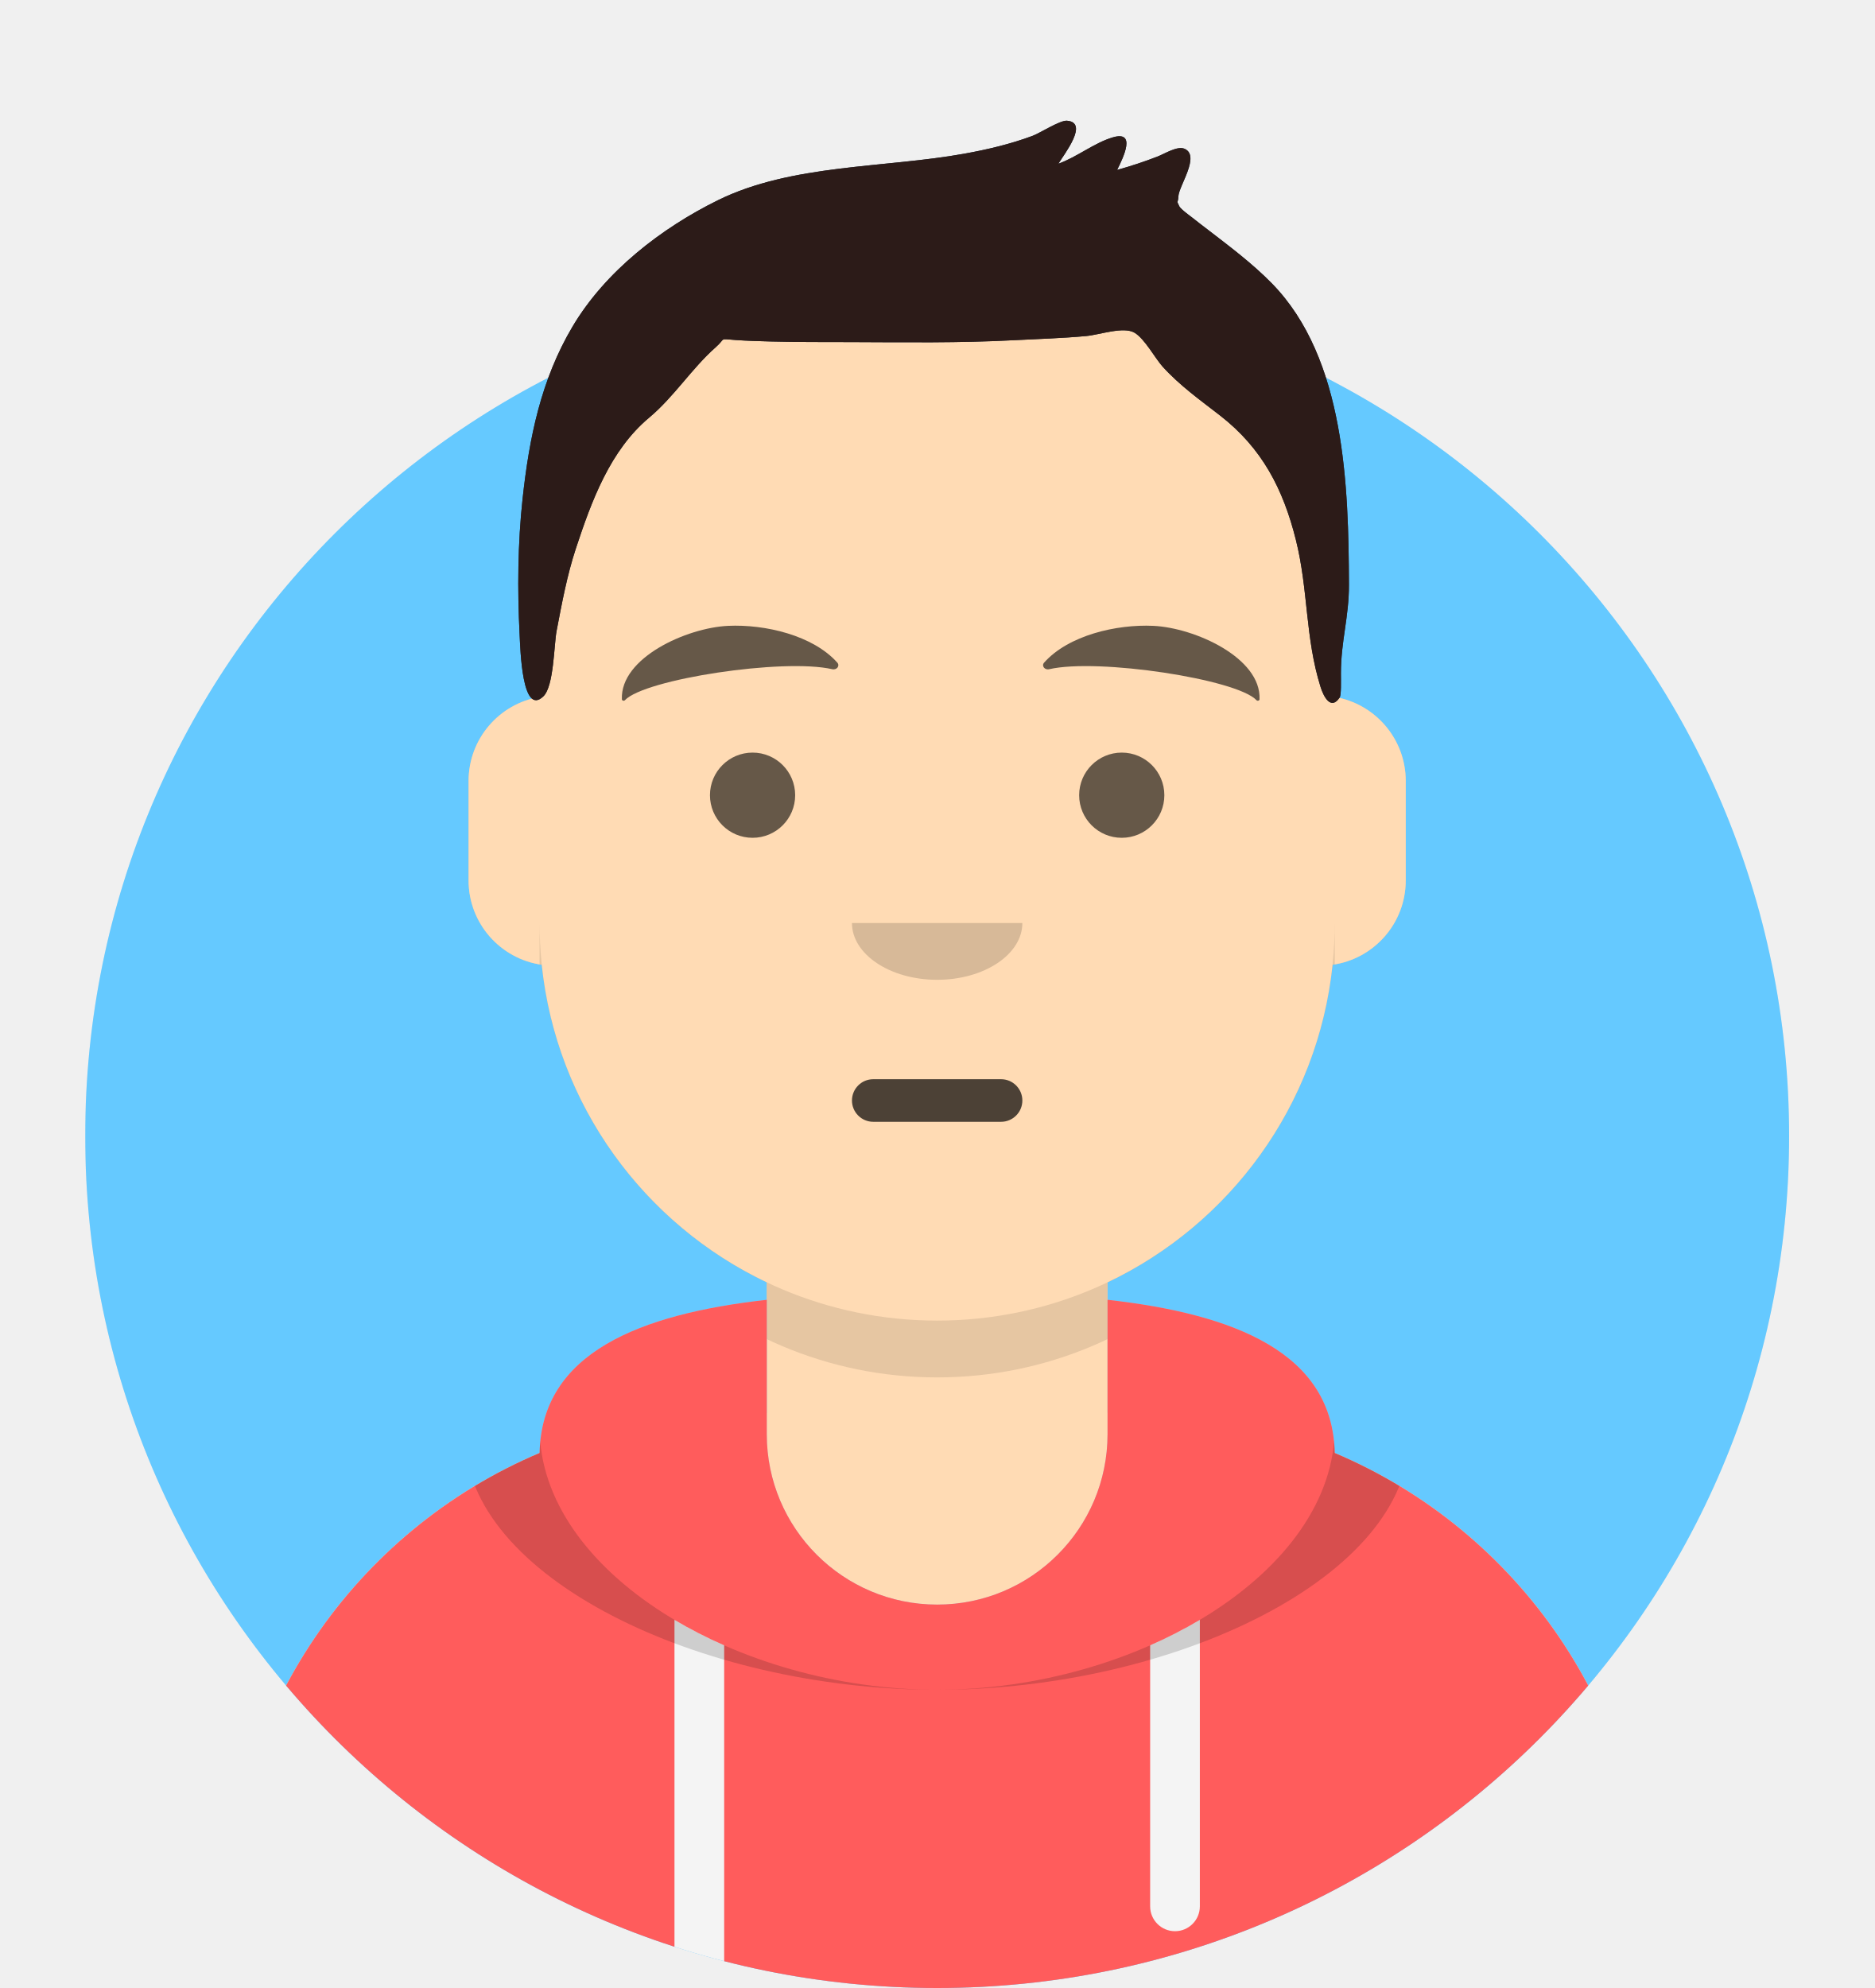
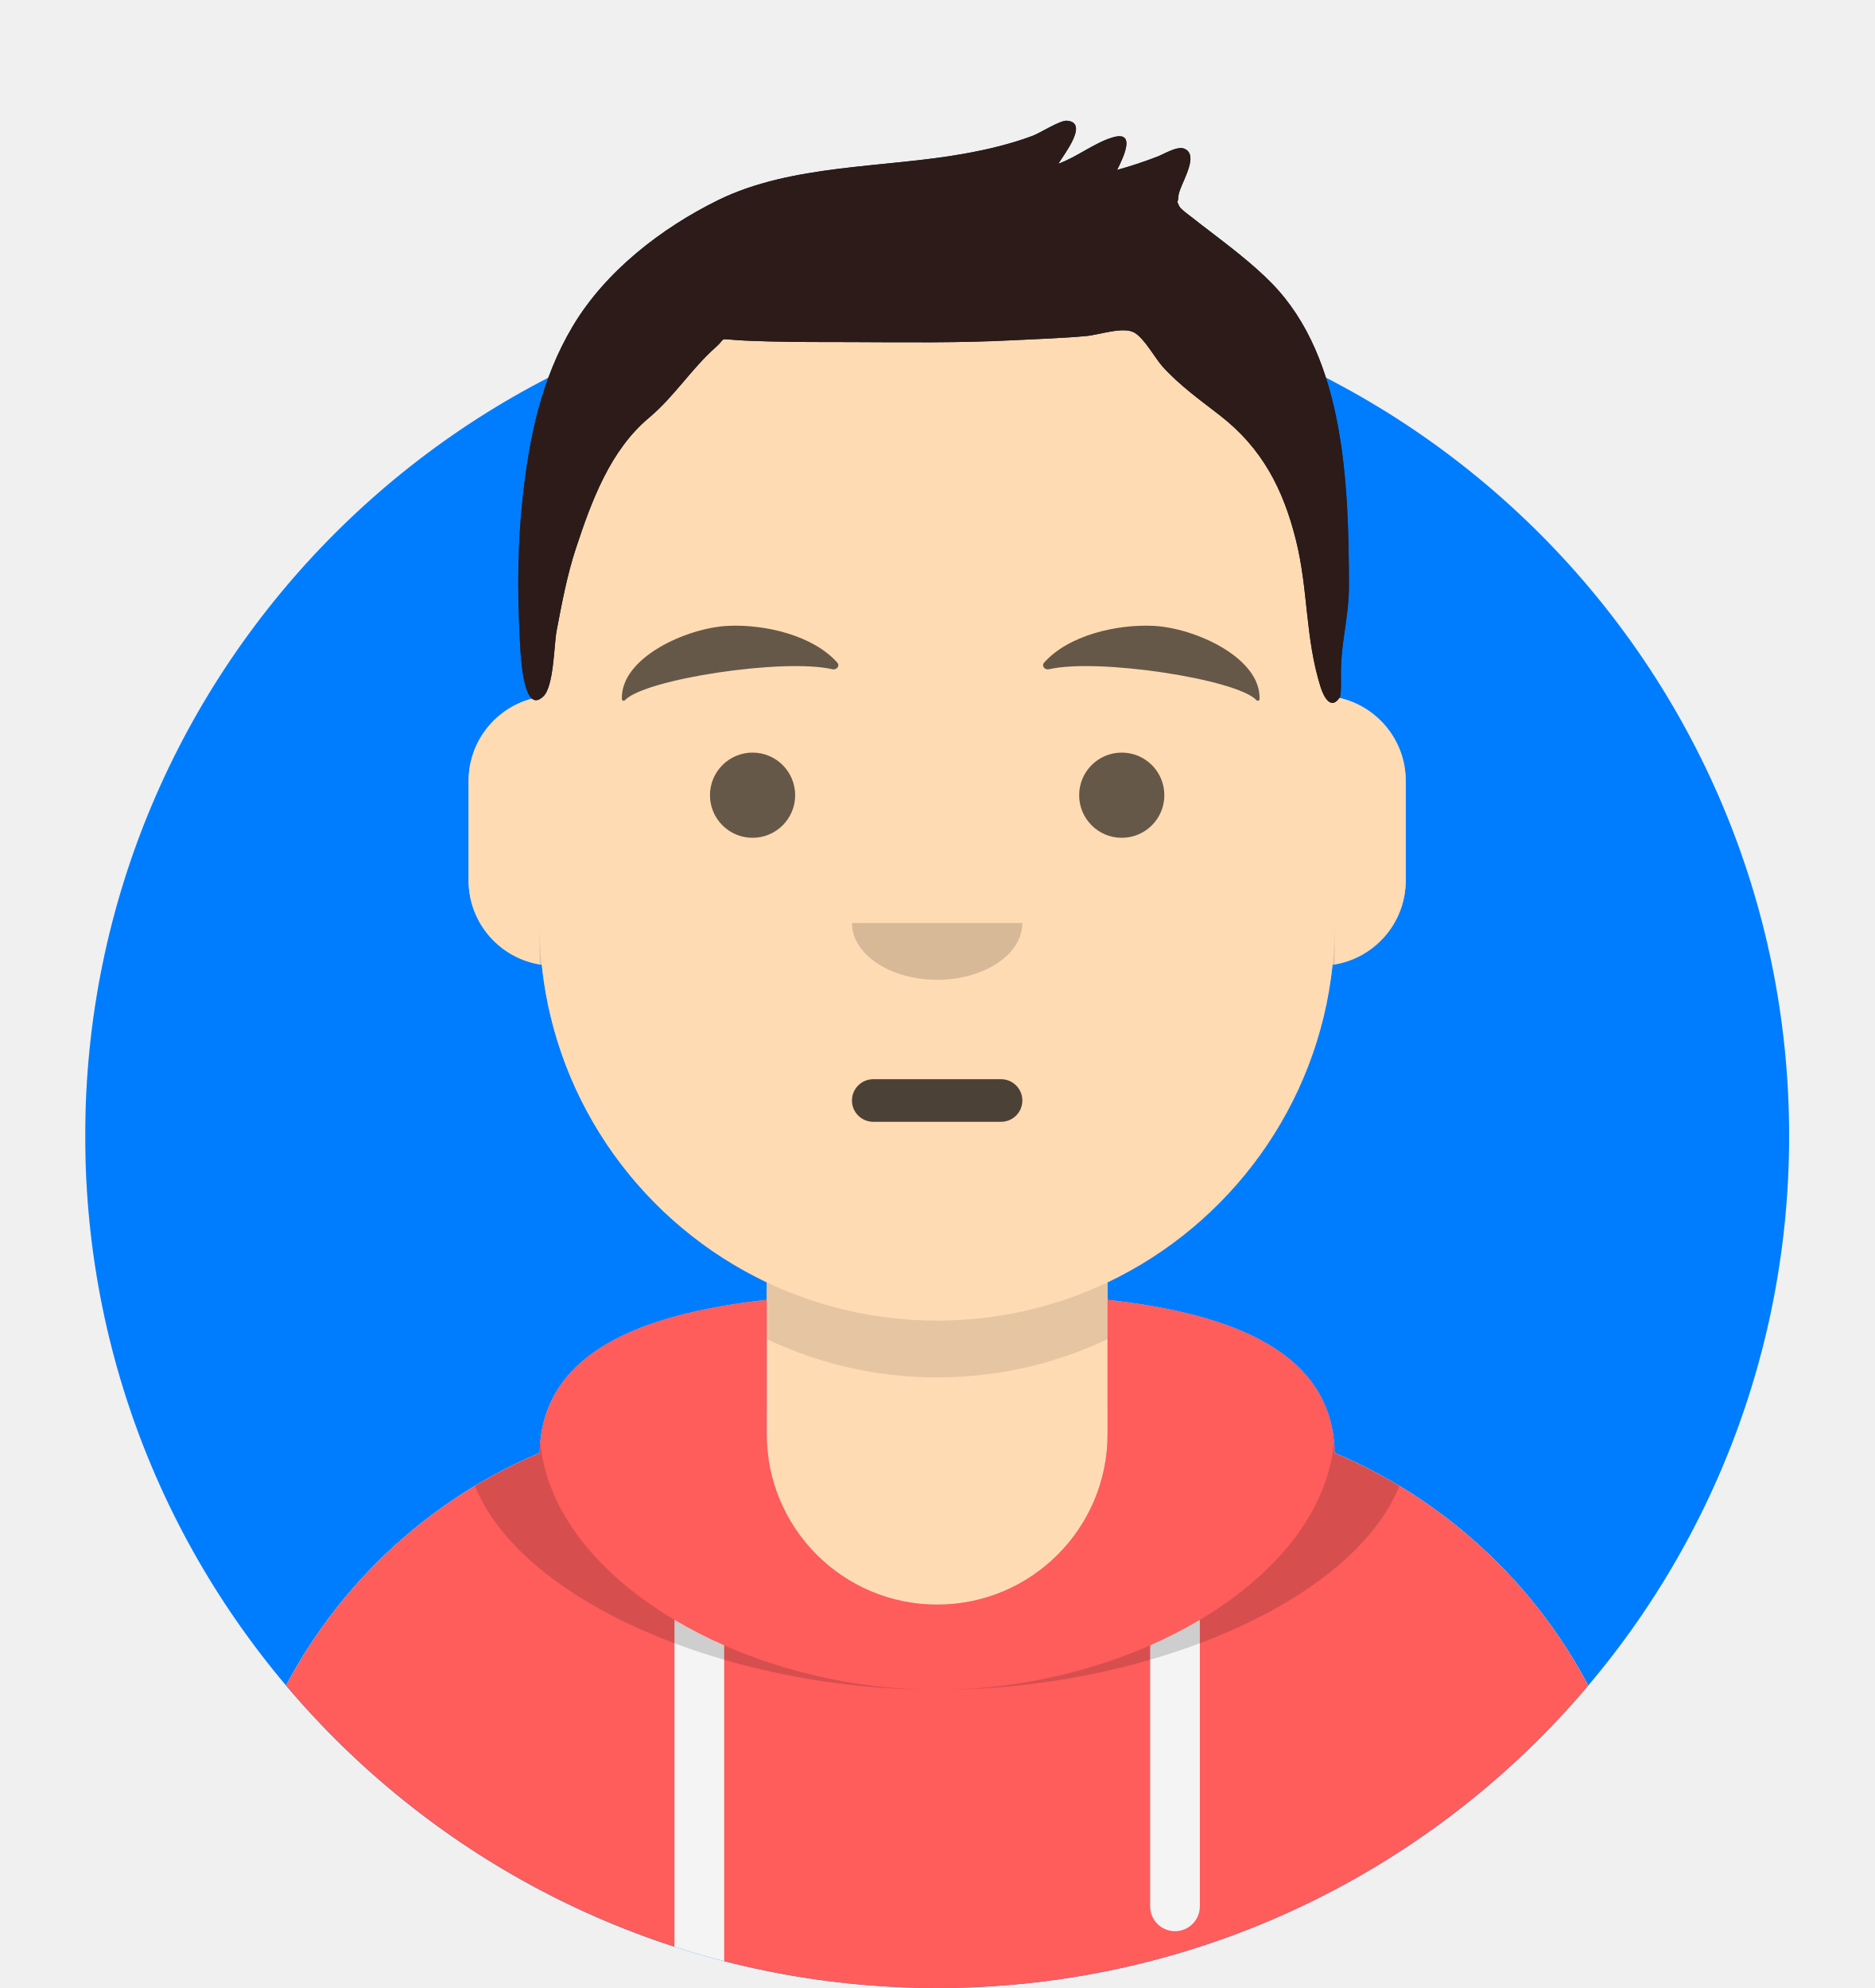
<svg xmlns="http://www.w3.org/2000/svg" xmlns:xlink="http://www.w3.org/1999/xlink" width="264px" height="280px" viewBox="0 0 264 280" version="1.1">
  <defs>
    <circle id="path-1" cx="120" cy="120" r="120" />
    <path d="M12,160 C12,226.274 65.726,280 132,280 C198.274,280 252,226.274 252,160 L264,160 L264,-1.42108547e-14 L-3.19744231e-14,-1.42108547e-14 L-3.19744231e-14,160 L12,160 Z" id="path-3" />
    <path d="M124,144.611 L124,163 L128,163 L128,163 C167.765,163 200,195.235 200,235 L200,244 L0,244 L0,235 C-4.86974701e-15,195.235 32.235,163 72,163 L72,163 L76,163 L76,144.611 C58.763,136.422 46.372,119.687 44.305,99.881 C38.48,99.058 34,94.052 34,88 L34,74 C34,68.054 38.325,63.118 44,62.166 L44,56 L44,56 C44,25.072 69.072,5.68137151e-15 100,0 L100,0 L100,0 C130.928,-5.68137151e-15 156,25.072 156,56 L156,62.166 C161.675,63.118 166,68.054 166,74 L166,88 C166,94.052 161.52,99.058 155.695,99.881 C153.628,119.687 141.237,136.422 124,144.611 Z" id="path-5" />
  </defs>
  <g id="Avataaar" stroke="none" stroke-width="1" fill="none" fill-rule="evenodd">
    <g transform="translate(-825, -1100)" id="Avataaar/Circle">
      <g transform="translate(825, 1100)">
        <g id="Circle" stroke-width="1" fill-rule="evenodd" transform="translate(12, 40)">
          <mask id="mask-2" fill="white">
            <use xlink:href="#path-1" />
          </mask>
          <use id="Circle-Background" fill="#E6E6E6" xlink:href="#path-1" />
-           <g id="Color/Palette/Blue-01" mask="url(#mask-2)" fill="#65C9FF">
+           <g id="Color/Palette/Blue-01" mask="url(#mask-2)" fill="#007DFE">
            <rect id="🖍Color" x="0" y="0" width="240" height="240" />
          </g>
        </g>
        <mask id="mask-4" fill="white">
          <use xlink:href="#path-3" />
        </mask>
        <g id="Mask" />
        <g id="Avataaar" stroke-width="1" fill-rule="evenodd" mask="url(#mask-4)">
          <g id="Body" transform="translate(32, 36)">
            <mask id="mask-6" fill="white">
              <use xlink:href="#path-5" />
            </mask>
            <use fill="#D0C6AC" xlink:href="#path-5" />
            <g id="Skin/👶🏽-03-Brown" mask="url(#mask-6)" fill="#FFDBB4">
              <g transform="translate(-32, 0)" id="Color">
                <rect x="0" y="0" width="264" height="244" />
              </g>
            </g>
            <path d="M156,79 L156,102 C156,132.928 130.928,158 100,158 C69.072,158 44,132.928 44,102 L44,79 L44,94 C44,124.928 69.072,150 100,150 C130.928,150 156,124.928 156,94 L156,79 Z" id="Neck-Shadow" fill-opacity="0.1" fill="#000000" mask="url(#mask-6)" />
          </g>
          <g id="Clothing/Hoodie" transform="translate(0, 170)">
            <defs>
              <path d="M108,13.071 C90.081,15.076 76.28,20.552 76.004,34.645 C50.146,45.568 32,71.165 32,100.999 L32,100.999 L32,110 L232,110 L232,100.999 C232,71.165 213.854,45.568 187.996,34.645 C187.72,20.552 173.919,15.076 156,13.071 L156,32 L156,32 C156,45.255 145.255,56 132,56 L132,56 C118.745,56 108,45.255 108,32 L108,13.071 Z" id="react-path-84" />
            </defs>
            <mask id="react-mask-85" fill="white">
              <use xlink:href="#react-path-84" />
            </mask>
            <use id="Hoodie" fill="#B7C1DB" fill-rule="evenodd" xlink:href="#react-path-84" />
            <g id="Color/Palette/Gray-01" mask="url(#react-mask-85)" fill-rule="evenodd" fill="#FF5C5C">
              <rect id="🖍Color" x="0" y="0" width="264" height="110" />
            </g>
            <path d="M102,61.739 L102,110 L95,110 L95,58.15 C97.204,59.46 99.547,60.661 102,61.739 Z M169,58.15 L169,98.5 C169,100.433 167.433,102 165.5,102 C163.567,102 162,100.433 162,98.5 L162,61.739 C164.453,60.661 166.796,59.46 169,58.15 Z" id="Straps" fill="#F4F4F4" fill-rule="evenodd" mask="url(#react-mask-85)" />
            <path d="M90.96,12.724 C75.909,15.571 65.5,21.243 65.5,32.308 C65.5,52.02 98.538,68 132,68 C165.462,68 198.5,52.02 198.5,32.308 C198.5,21.243 188.091,15.571 173.04,12.724 C182.125,16.074 188,21.706 188,31.077 C188,51.469 160.179,68 132,68 C103.821,68 76,51.469 76,31.077 C76,21.706 81.875,16.074 90.96,12.724 Z" id="Shadow" fill-opacity="0.16" fill="#000000" fill-rule="evenodd" mask="url(#react-mask-85)" />
          </g>
          <g id="Face" transform="translate(76, 82)" fill="#000000">
            <g id="Mouth/Serious" transform="translate(2, 52)" fill="#000000" fill-opacity="0.7">
              <rect id="Why-so-serious?" x="42" y="18" width="24" height="6" rx="3" />
            </g>
            <g id="Nose/Default" transform="translate(28, 40)" fill-opacity="0.16">
              <path d="M16,8 C16,12.418 21.373,16 28,16 L28,16 C34.627,16 40,12.418 40,8" id="Nose" />
            </g>
            <g id="Eyes/Default-😀" transform="translate(0, 8)" fill-opacity="0.6">
              <circle id="Eye" cx="30" cy="22" r="6" />
              <circle id="Eye" cx="82" cy="22" r="6" />
            </g>
            <g id="Eyebrow/Natural/Default-Natural" fill-opacity="0.6">
              <path d="M26.039,6.21 C20.278,6.983 11.293,12.005 12.044,17.818 C12.069,18.008 12.357,18.067 12.481,17.908 C14.967,14.72 34.193,10.037 41.194,11.015 C41.835,11.104 42.258,10.443 41.821,10.03 C38.077,6.495 31.2,5.512 26.039,6.21" id="Eyebrow" transform="translate(27, 12) rotate(5) translate(-27, -12) " />
              <path d="M85.039,6.21 C79.278,6.983 70.293,12.005 71.044,17.818 C71.069,18.008 71.357,18.067 71.481,17.908 C73.967,14.72 93.193,10.037 100.194,11.015 C100.835,11.104 101.258,10.443 100.821,10.03 C97.077,6.495 90.2,5.512 85.039,6.21" id="Eyebrow" transform="translate(86, 12) scale(-1, 1) rotate(5) translate(-86, -12) " />
            </g>
          </g>
          <g id="Top" stroke-width="1" fill-rule="evenodd">
            <defs>
              <rect id="react-path-68" x="0" y="0" width="264" height="280" />
              <path d="M180.15,39.92 C177.39,37.1 174.186,34.707 171.069,32.307 C170.382,31.777 169.683,31.261 169.011,30.712 C168.858,30.587 167.292,29.466 167.105,29.053 C166.654,28.06 166.915,28.833 166.977,27.649 C167.056,26.151 170.111,21.919 167.831,20.949 C166.828,20.522 165.04,21.658 164.078,22.033 C162.196,22.767 160.292,23.393 158.347,23.933 C159.279,22.076 161.055,18.359 157.716,19.354 C155.114,20.129 152.69,22.122 150.076,23.059 C150.941,21.642 154.4,17.248 151.274,17.002 C150.302,16.926 147.471,18.75 146.424,19.14 C143.287,20.305 140.083,21.059 136.79,21.653 C125.592,23.671 112.497,23.095 102.137,28.193 C94.149,32.124 86.263,38.222 81.648,45.988 C77.201,53.473 75.538,61.664 74.607,70.241 C73.924,76.536 73.868,83.043 74.188,89.36 C74.292,91.43 74.525,100.971 77.532,98.081 C79.03,96.642 79.019,90.828 79.396,88.86 C80.147,84.945 80.87,81.013 82.122,77.223 C84.328,70.544 86.931,63.43 92.427,58.83 C95.954,55.878 98.431,51.889 101.806,48.911 C103.322,47.574 102.165,47.713 104.603,47.889 C106.241,48.006 107.885,48.051 109.526,48.094 C113.322,48.193 117.124,48.168 120.921,48.181 C128.568,48.209 136.179,48.317 143.819,47.916 C147.214,47.739 150.618,47.642 154.004,47.328 C155.895,47.153 159.251,45.941 160.808,46.867 C162.233,47.714 163.713,50.482 164.736,51.615 C167.154,54.294 170.036,56.339 172.862,58.535 C178.757,63.115 181.732,68.867 183.523,76.023 C185.306,83.153 184.806,89.768 187.013,96.785 C187.402,98.018 188.429,100.145 189.695,98.239 C189.93,97.885 189.87,95.939 189.87,94.819 C189.87,90.3 191.014,86.908 191,82.359 C190.944,68.527 190.496,50.491 180.15,39.92 Z" id="react-path-67" />
              <filter x="-0.8%" y="-2.0%" width="101.5%" height="108.0%" filterUnits="objectBoundingBox" id="react-filter-64">
                <feOffset dx="0" dy="2" in="SourceAlpha" result="shadowOffsetOuter1" />
                <feColorMatrix values="0 0 0 0 0   0 0 0 0 0   0 0 0 0 0  0 0 0 0.16 0" type="matrix" in="shadowOffsetOuter1" result="shadowMatrixOuter1" />
                <feMerge>
                  <feMergeNode in="shadowMatrixOuter1" />
                  <feMergeNode in="SourceGraphic" />
                </feMerge>
              </filter>
            </defs>
            <mask id="react-mask-66" fill="white">
              <use xlink:href="#react-path-68" />
            </mask>
            <g id="Mask" />
            <g id="Top/Short-Hair/Short-Flat" mask="url(#react-mask-66)">
              <g transform="translate(-1, 0)">
                <mask id="react-mask-65" fill="white">
                  <use xlink:href="#react-path-67" />
                </mask>
                <use id="Short-Hair" stroke="none" fill="#1F3140" fill-rule="evenodd" xlink:href="#react-path-67" />
                <g id="Skin/👶🏽-03-Brown" mask="url(#react-mask-65)" fill="#2C1B18">
                  <g transform="translate(0, 0) " id="Color">
                    <rect x="0" y="0" width="264" height="280" />
                  </g>
                </g>
              </g>
            </g>
          </g>
        </g>
      </g>
    </g>
  </g>
</svg>
